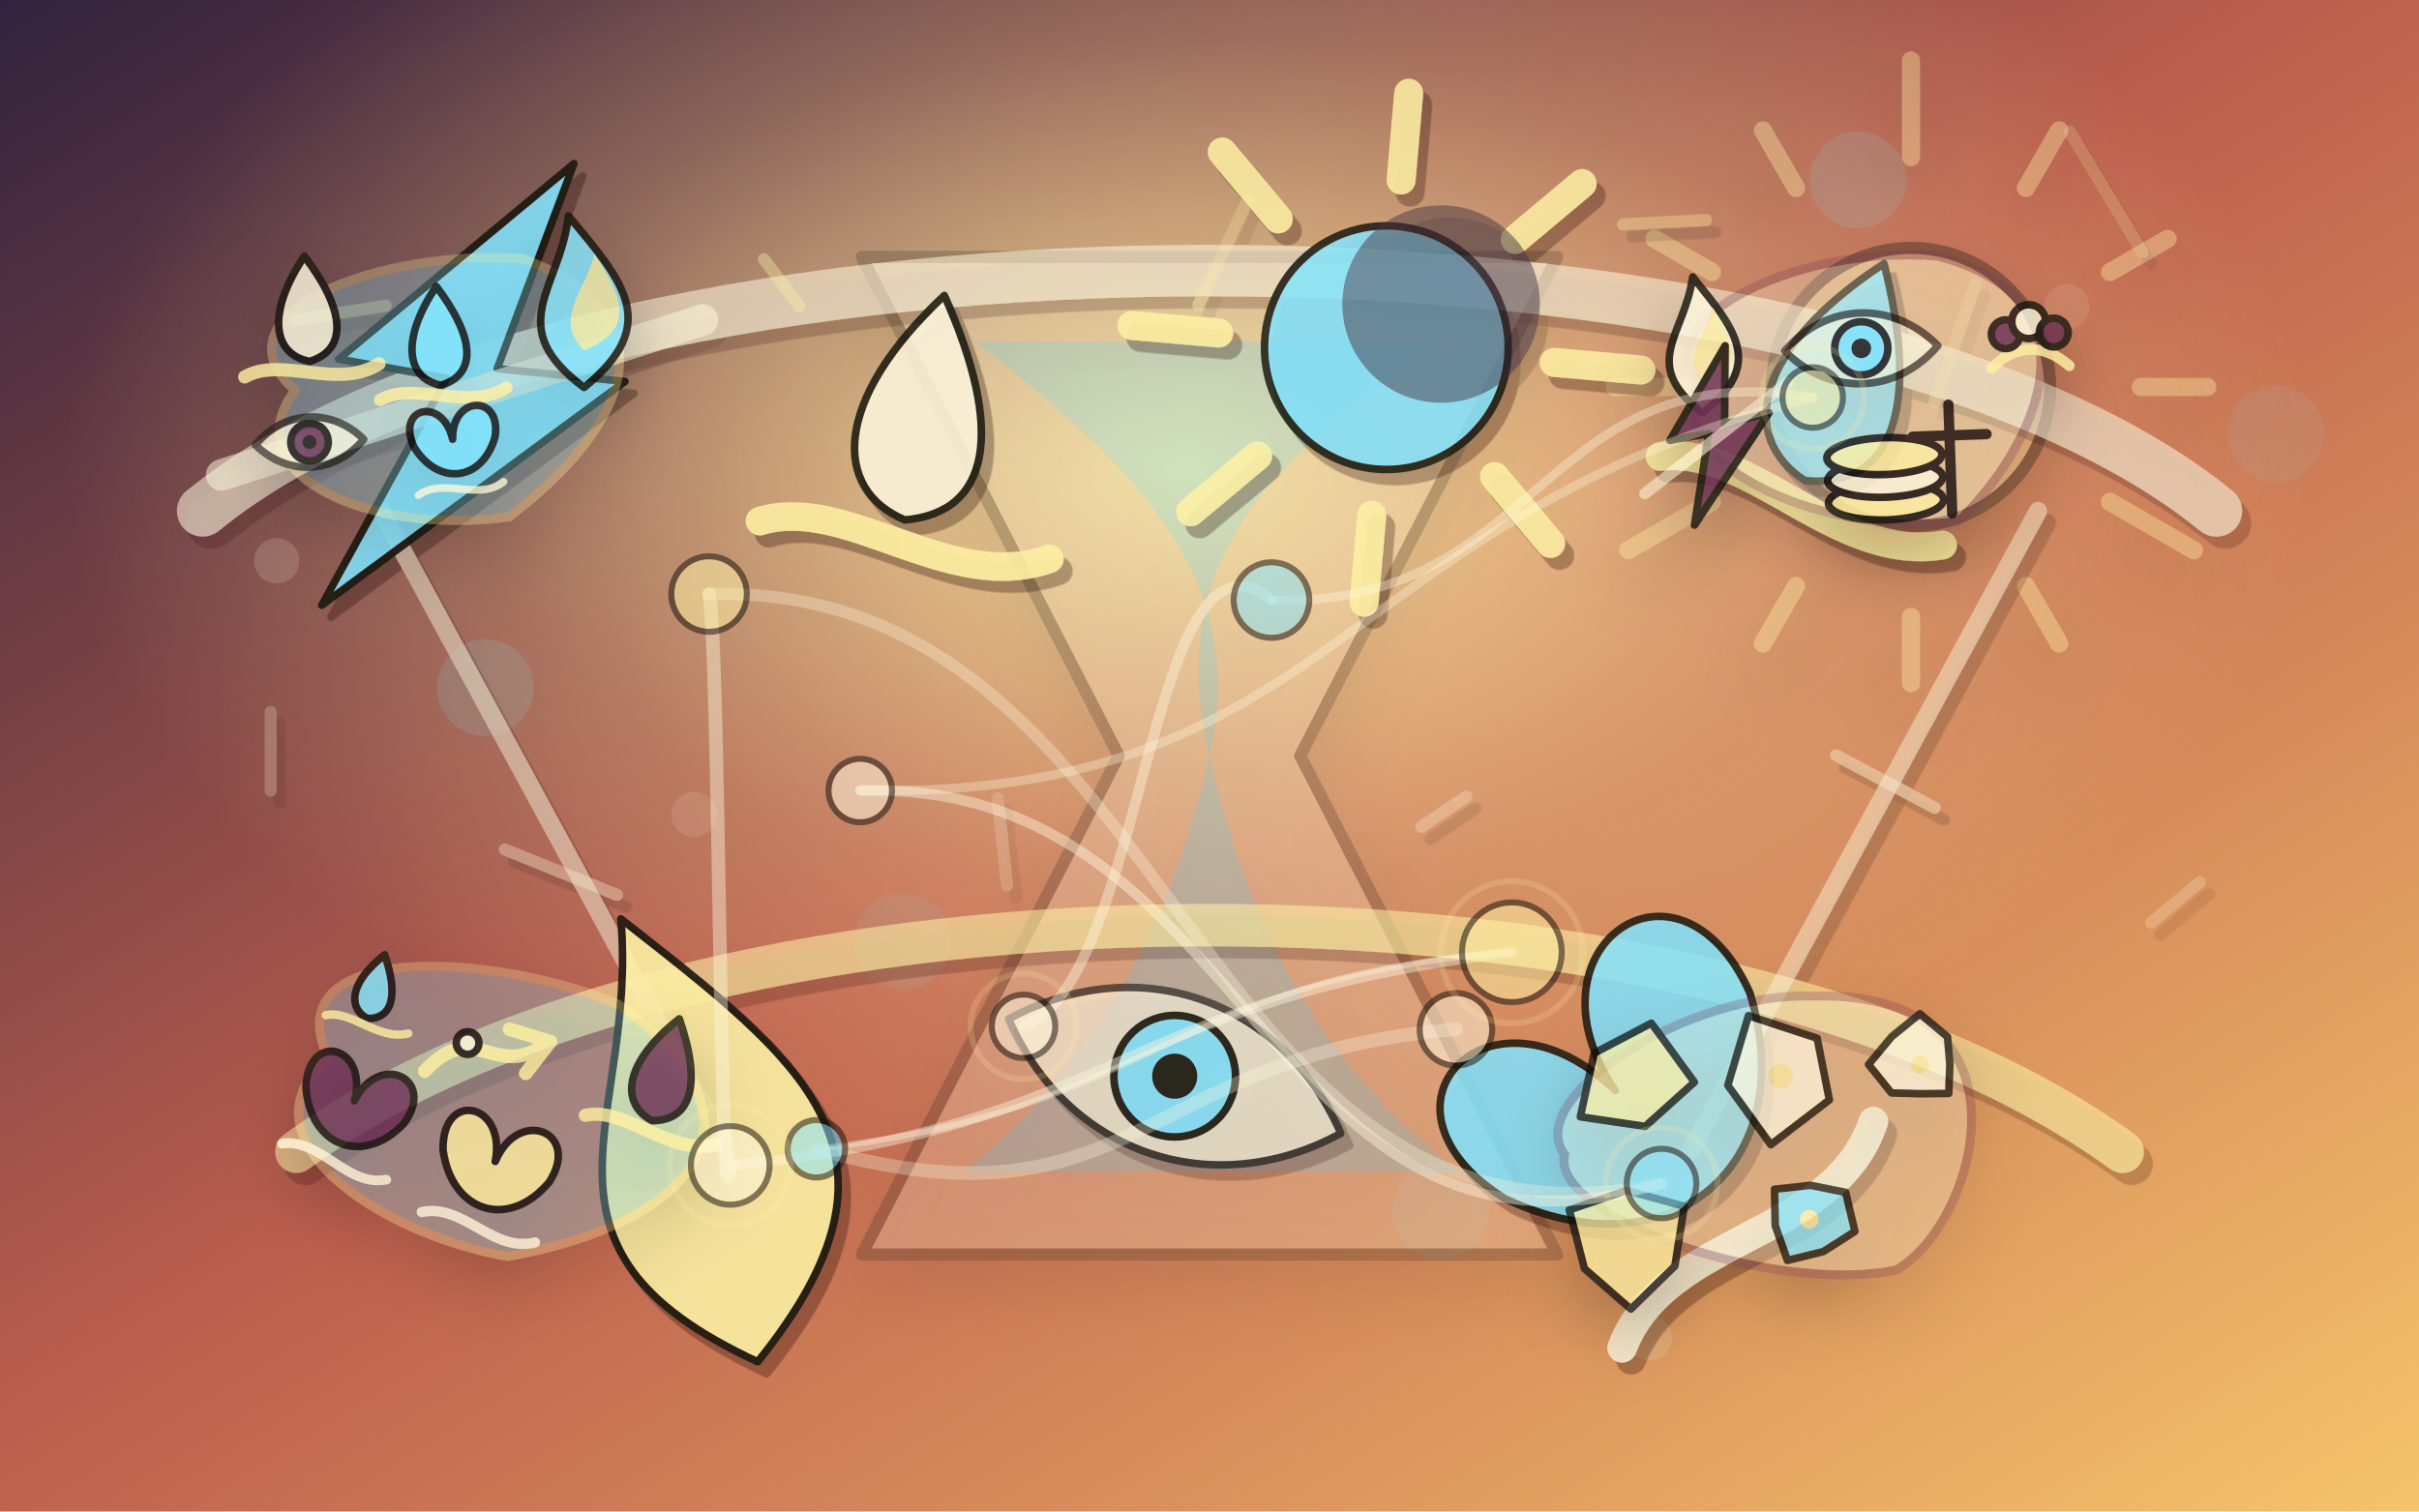
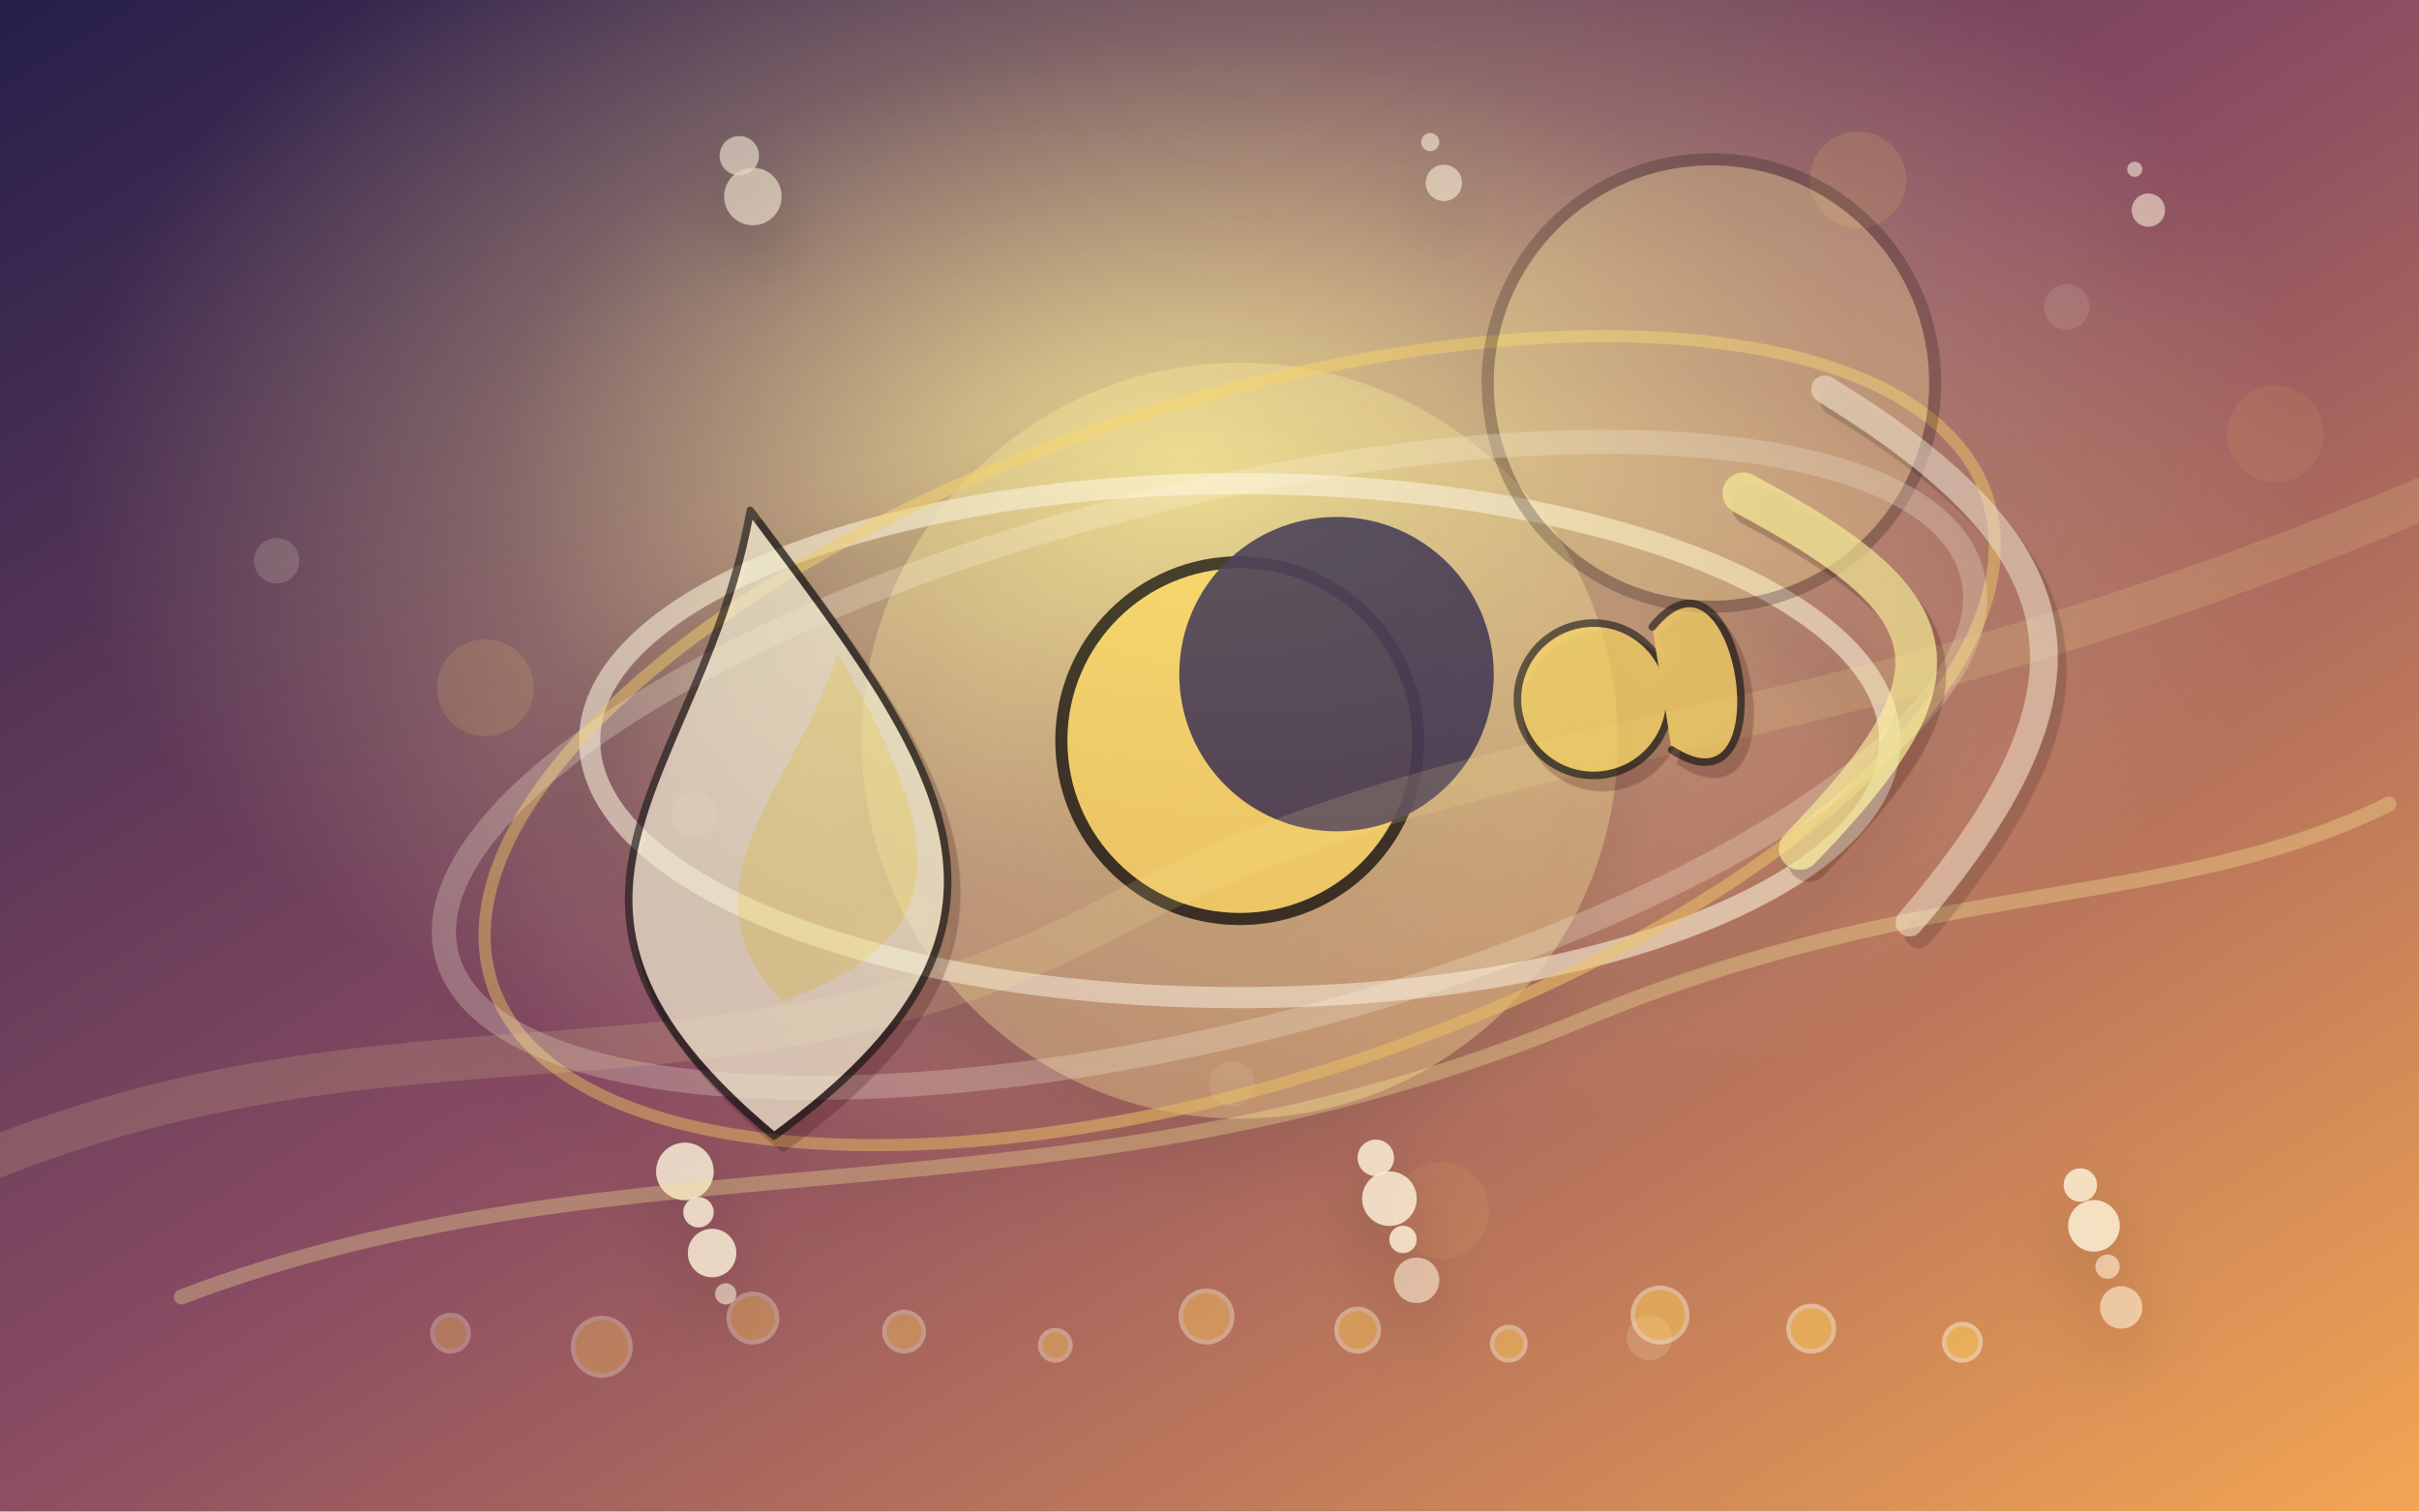
<svg xmlns="http://www.w3.org/2000/svg" width="1600" height="1000" viewBox="0 0 1600 1000" role="img" aria-labelledby="title desc">
  <defs>
    <linearGradient id="posterBg" x1="0" y1="0" x2="1" y2="1">
-       <stop offset="0%" stop-color="#30233d" />
-       <stop offset="48%" stop-color="#bd5f4e" />
-       <stop offset="100%" stop-color="#f5c46b" />
+       <stop offset="0%" stop-color="#251f4a" />
+       <stop offset="48%" stop-color="#884b62" />
+       <stop offset="100%" stop-color="#f3a653" />
    </linearGradient>
    <radialGradient id="warmGlow" cx="49%" cy="31%" r="46%">
-       <stop offset="0%" stop-color="#fff2a5" stop-opacity=".88" />
-       <stop offset="62%" stop-color="#fff2a5" stop-opacity=".24" />
-       <stop offset="100%" stop-color="#fff2a5" stop-opacity="0" />
+       <stop offset="0%" stop-color="#fff29b" stop-opacity=".88" />
+       <stop offset="62%" stop-color="#fff29b" stop-opacity=".24" />
+       <stop offset="100%" stop-color="#fff29b" stop-opacity="0" />
    </radialGradient>
    <filter id="posterShadow" x="-20%" y="-20%" width="140%" height="150%">
      <feDropShadow dx="0" dy="22" stdDeviation="22" flood-color="#140d08" flood-opacity=".32" />
    </filter>
    <filter id="hardInk" x="-20%" y="-20%" width="140%" height="150%">
      <feDropShadow dx="6" dy="8" stdDeviation="0" flood-color="#12100c" flood-opacity=".34" />
    </filter>
    <style>
      .ink { stroke: #16120d; stroke-width: 8; stroke-linecap: round; stroke-linejoin: round; }
      .thin { stroke: #16120d; stroke-width: 5; stroke-linecap: round; stroke-linejoin: round; }
    </style>
  </defs>
  <rect width="1600" height="1000" fill="url(#posterBg)" />
  <rect width="1600" height="1000" fill="url(#warmGlow)" />
-   <circle cx="597" cy="623" r="32" fill="#84e5ff" opacity="0.08" />
+   <circle cx="597" cy="623" r="32" fill="#ffdc62" opacity="0.08" />
  <circle cx="459" cy="539" r="15" fill="#fff8df" opacity="0.11" />
-   <circle cx="321" cy="455" r="32" fill="#84e5ff" opacity="0.13" />
+   <circle cx="321" cy="455" r="32" fill="#ffdc62" opacity="0.13" />
  <circle cx="183" cy="371" r="15" fill="#fff8df" opacity="0.16" />
-   <circle cx="1505" cy="287" r="32" fill="#84e5ff" opacity="0.08" />
+   <circle cx="1505" cy="287" r="32" fill="#ffdc62" opacity="0.08" />
  <circle cx="1367" cy="203" r="15" fill="#fff8df" opacity="0.11" />
-   <circle cx="1229" cy="119" r="32" fill="#84e5ff" opacity="0.13" />
+   <circle cx="1229" cy="119" r="32" fill="#ffdc62" opacity="0.13" />
  <circle cx="1091" cy="885" r="15" fill="#fff8df" opacity="0.16" />
-   <circle cx="953" cy="801" r="32" fill="#84e5ff" opacity="0.08" />
+   <circle cx="953" cy="801" r="32" fill="#ffdc62" opacity="0.08" />
  <circle cx="815" cy="717" r="15" fill="#fff8df" opacity="0.11" />
-   <g filter="url(#posterShadow)" opacity=".36">
-     <g id="poster-time-hourglass">
-       <path d="M570 170 L1030 170 L860 500 L1030 830 L570 830 L740 500Z" fill="#fff8df" opacity=".58" class="ink" />
-       <path d="M645 226 C760 315 825 386 800 500 C772 626 715 712 638 775 L964 775 C878 706 828 625 800 500 C772 381 826 310 955 226Z" fill="#84e5ff" opacity=".86" />
-       <circle cx="1264" cy="256" r="92" fill="#fff2a5" class="ink" />
-       <path d="M1264 104 L1264 40" stroke="#fff2a5" stroke-width="12" stroke-linecap="round" transform="rotate(0 1264 256)" />
-       <path d="M1264 104 L1264 60" stroke="#fff2a5" stroke-width="12" stroke-linecap="round" transform="rotate(30 1264 256)" />
-       <path d="M1264 104 L1264 60" stroke="#fff2a5" stroke-width="12" stroke-linecap="round" transform="rotate(60 1264 256)" />
-       <path d="M1264 104 L1264 60" stroke="#fff2a5" stroke-width="12" stroke-linecap="round" transform="rotate(90 1264 256)" />
-       <path d="M1264 104 L1264 40" stroke="#fff2a5" stroke-width="12" stroke-linecap="round" transform="rotate(120 1264 256)" />
-       <path d="M1264 104 L1264 60" stroke="#fff2a5" stroke-width="12" stroke-linecap="round" transform="rotate(150 1264 256)" />
-       <path d="M1264 104 L1264 60" stroke="#fff2a5" stroke-width="12" stroke-linecap="round" transform="rotate(180 1264 256)" />
-       <path d="M1264 104 L1264 60" stroke="#fff2a5" stroke-width="12" stroke-linecap="round" transform="rotate(210 1264 256)" />
-       <path d="M1264 104 L1264 40" stroke="#fff2a5" stroke-width="12" stroke-linecap="round" transform="rotate(240 1264 256)" />
-       <path d="M1264 104 L1264 60" stroke="#fff2a5" stroke-width="12" stroke-linecap="round" transform="rotate(270 1264 256)" />
-       <path d="M1264 104 L1264 60" stroke="#fff2a5" stroke-width="12" stroke-linecap="round" transform="rotate(300 1264 256)" />
-       <path d="M1264 104 L1264 60" stroke="#fff2a5" stroke-width="12" stroke-linecap="round" transform="rotate(330 1264 256)" />
+   <g id="semantic-scene" data-scene-group="C07_TIME_CYCLE_LIGHT" data-primary-category="time_light" filter="url(#posterShadow)" opacity=".76">
+     <g id="poster-time-orbits">
+       <circle cx="820" cy="490" r="250" fill="#fff29b" opacity=".36" />
+       <circle cx="820" cy="490" r="118" fill="#ffdc62" class="ink" />
+       <circle cx="884" cy="446" r="104" fill="#251f4a" opacity=".92" />
+       <ellipse cx="820" cy="490" rx="430" ry="170" fill="none" stroke="#fff8df" stroke-width="14" opacity=".7" />
+       <ellipse cx="820" cy="490" rx="520" ry="225" fill="none" stroke="#ffdc62" stroke-width="8" opacity=".5" transform="rotate(-18 820 490)" />
+       <circle cx="910" cy="766" r="12" fill="#fff8df" opacity=".72" />
+       <circle cx="453" cy="775" r="19" fill="#fff8df" opacity=".72" />
+       <circle cx="1376" cy="784" r="11" fill="#fff8df" opacity=".72" />
+       <circle cx="919" cy="793" r="18" fill="#fff8df" opacity=".72" />
+       <circle cx="462" cy="802" r="10" fill="#fff8df" opacity=".72" />
+       <circle cx="1385" cy="811" r="17" fill="#fff8df" opacity=".72" />
+       <circle cx="928" cy="820" r="9" fill="#fff8df" opacity=".72" />
+       <circle cx="471" cy="829" r="16" fill="#fff8df" opacity=".72" />
+       <circle cx="1394" cy="838" r="8" fill="#fff8df" opacity=".72" />
+       <circle cx="937" cy="847" r="15" fill="#fff8df" opacity=".72" />
+       <circle cx="480" cy="856" r="7" fill="#fff8df" opacity=".72" />
+       <circle cx="1403" cy="865" r="14" fill="#fff8df" opacity=".72" />
+       <circle cx="946" cy="94" r="6" fill="#fff8df" opacity=".72" />
+       <circle cx="489" cy="103" r="13" fill="#fff8df" opacity=".72" />
+       <circle cx="1412" cy="112" r="5" fill="#fff8df" opacity=".72" />
+       <circle cx="955" cy="121" r="12" fill="#fff8df" opacity=".72" />
+       <circle cx="498" cy="130" r="19" fill="#fff8df" opacity=".72" />
+       <circle cx="1421" cy="139" r="11" fill="#fff8df" opacity=".72" />
    </g>
  </g>
-   <g id="pair-signature-mural" filter="url(#hardInk)">
-     <g opacity=".98">
-       <path d="M134 338 C394 126 1206 126 1466 338" fill="none" stroke="#fff8df" stroke-width="34" stroke-linecap="round" opacity=".56" />
-       <path d="M196 762 C470 562 1130 562 1404 762" fill="none" stroke="#fff2a5" stroke-width="28" stroke-linecap="round" opacity=".58" />
-       <path d="M252 338 L482 762 M1348 338 L1118 762" stroke="#fff8df" stroke-width="12" stroke-linecap="round" opacity=".45" />
-       <g transform="rotate(17.0 309.0 258.0)">
-         <g transform="rotate(-1 309.0 258.0)" opacity=".88">
-           <path d="M335.6 94.6 L221.6 261.8 L293.8 254.2 L255.8 421.4 L407.8 223.8 L324.2 239.0Z" fill="#84e5ff" class="thin" />
-           <path d="M168.4 356.8 L445.8 170.6" stroke="#fff8df" stroke-width="20.9" stroke-linecap="round" opacity=".62" />
-         </g>
-       </g>
-       <g transform="rotate(10.0 609.0 284.0)">
-         <g opacity=".86">
-           <path d="M609.0 194.1 C548.1 275.3 558.2 333.3 609.0 344.9 C664.1 330.4 664.1 275.3 609.0 194.1Z" fill="#fff8df" class="thin" />
-           <path d="M514.8 362.3 C568.4 334.8 646.7 388.4 707.6 353.6" fill="none" stroke="#fff2a5" stroke-width="18.9" stroke-linecap="round" />
-         </g>
-       </g>
-       <g transform="rotate(3.0 917.0 230.0)">
-         <g opacity=".84">
-           <path d="M1028.3 233.9 L1085.9 235.9" stroke="#fff2a5" stroke-width="19.2" stroke-linecap="round" />
-           <path d="M992.9 311.4 L1032.2 353.6" stroke="#fff2a5" stroke-width="19.2" stroke-linecap="round" />
-           <path d="M913.1 341.3 L911.1 398.9" stroke="#fff2a5" stroke-width="19.2" stroke-linecap="round" />
-           <path d="M835.6 305.9 L793.4 345.2" stroke="#fff2a5" stroke-width="19.2" stroke-linecap="round" />
-           <path d="M805.7 226.1 L748.1 224.1" stroke="#fff2a5" stroke-width="19.2" stroke-linecap="round" />
-           <path d="M841.1 148.6 L801.8 106.4" stroke="#fff2a5" stroke-width="19.2" stroke-linecap="round" />
-           <path d="M920.9 118.7 L922.9 61.1" stroke="#fff2a5" stroke-width="19.2" stroke-linecap="round" />
-           <path d="M998.4 154.1 L1040.6 114.8" stroke="#fff2a5" stroke-width="19.2" stroke-linecap="round" />
-           <circle cx="917.0" cy="230.0" r="80.6" fill="#84e5ff" class="thin" />
-           <circle cx="951.6" cy="199.3" r="65.3" fill="#30233d" opacity=".5" />
-         </g>
-       </g>
-       <g transform="rotate(20.0 1215.0 260.0)">
-         <g opacity=".86">
-           <path d="M1215.0 168.9 C1153.3 251.2 1163.5 310.0 1215.0 321.7 C1270.9 307.0 1270.9 251.2 1215.0 168.9Z" fill="#84e5ff" class="thin" />
-           <path d="M1119.5 339.4 C1173.8 311.4 1253.2 365.8 1315.0 330.6" fill="none" stroke="#fff2a5" stroke-width="19.1" stroke-linecap="round" />
-         </g>
-       </g>
-       <g transform="rotate(-15.0 465.0 766.0)">
-         <g opacity=".88">
-           <path d="M465.0 905.7 C325.3 789.3 430.1 731.1 453.4 599.2 C546.5 723.3 608.6 800.9 465.0 905.7Z" fill="#fff2a5" class="thin" />
-           <path d="M468.9 839.7 C414.6 781.5 476.6 735.0 496.0 669.0 C550.4 762.1 554.2 808.7 468.9 839.7Z" fill="#fff2a5" opacity=".86" />
-         </g>
-       </g>
-       <g transform="rotate(19.0 777.0 712.0)">
-         <g opacity=".84">
-           <path d="M660.8 712.0 C726.3 640.5 827.7 640.5 893.2 712.0 C827.7 783.5 726.3 783.5 660.8 712.0Z" fill="#fff8df" opacity=".74" class="thin" />
-           <circle cx="777.0" cy="712.0" r="40.2" fill="#84e5ff" class="thin" />
-           <circle cx="777.0" cy="712.0" r="14.9" fill="#16120d" />
-         </g>
-       </g>
-       <g transform="rotate(-20.0 1089.0 740.0)">
-         <g transform="rotate(-20 1089.0 740.0)" opacity=".84">
-           <path d="M983.2 720.4 C947.9 610.6 1073.3 598.9 1085.1 712.6 C1096.8 598.9 1226.2 610.6 1194.8 720.4 C1147.8 830.2 1034.1 830.2 983.2 720.4Z" fill="#84e5ff" class="thin" />
-           <path d="M979.2 845.8 C1049.8 806.6 1132.1 881.1 1202.7 838.0" fill="none" stroke="#fff8df" stroke-width="19.6" stroke-linecap="round" />
-         </g>
-       </g>
-       <path d="M1251.5 227.0 L1334.5 227.0" stroke="#fff2a5" stroke-width="8" stroke-linecap="round" opacity="0.18" transform="rotate(109 1293.0 227.0)" />
-       <path d="M1418.0 597.0 L1460.0 597.0" stroke="#fff8df" stroke-width="8" stroke-linecap="round" opacity="0.23" transform="rotate(140 1439.0 597.0)" />
-       <path d="M194.5 207.0 L255.5 207.0" stroke="#fff2a5" stroke-width="8" stroke-linecap="round" opacity="0.28" transform="rotate(171 225.0 207.0)" />
-       <path d="M331.0 577.0 L411.0 577.0" stroke="#fff8df" stroke-width="8" stroke-linecap="round" opacity="0.33" transform="rotate(22 371.0 577.0)" />
-       <path d="M497.5 187.0 L536.5 187.0" stroke="#fff2a5" stroke-width="8" stroke-linecap="round" opacity="0.38" transform="rotate(53 517.0 187.0)" />
-       <path d="M634.0 557.0 L692.0 557.0" stroke="#fff8df" stroke-width="8" stroke-linecap="round" opacity="0.18" transform="rotate(84 663.0 557.0)" />
-       <path d="M770.5 167.0 L847.5 167.0" stroke="#fff2a5" stroke-width="8" stroke-linecap="round" opacity="0.23" transform="rotate(115 809.0 167.0)" />
-       <path d="M937.0 537.0 L973.0 537.0" stroke="#fff8df" stroke-width="8" stroke-linecap="round" opacity="0.28" transform="rotate(146 955.0 537.0)" />
-       <path d="M1073.5 147.0 L1128.5 147.0" stroke="#fff2a5" stroke-width="8" stroke-linecap="round" opacity="0.33" transform="rotate(177 1101.0 147.0)" />
-       <path d="M1210.0 517.0 L1284.0 517.0" stroke="#fff8df" stroke-width="8" stroke-linecap="round" opacity="0.38" transform="rotate(28 1247.0 517.0)" />
-       <path d="M1346.5 127.0 L1439.5 127.0" stroke="#fff2a5" stroke-width="8" stroke-linecap="round" opacity="0.18" transform="rotate(59 1393.0 127.0)" />
-       <path d="M153.0 497.0 L205.0 497.0" stroke="#fff8df" stroke-width="8" stroke-linecap="round" opacity="0.23" transform="rotate(90 179.0 497.0)" />
-     </g>
+   <g id="semantic-atmosphere" opacity=".72">
+     <circle cx="1132.0" cy="253.4" r="148" fill="#fff29b" opacity=".34" class="ink" />
+     <ellipse cx="800" cy="506" rx="520" ry="178" fill="none" stroke="#fff8df" stroke-width="16" opacity=".34" transform="rotate(-14 800 506)" />
+     <circle cx="910" cy="766" r="12" fill="#fff8df" opacity=".72" />
+     <circle cx="453" cy="775" r="19" fill="#fff8df" opacity=".72" />
+     <circle cx="1376" cy="784" r="11" fill="#fff8df" opacity=".72" />
+     <circle cx="919" cy="793" r="18" fill="#fff8df" opacity=".72" />
+     <circle cx="462" cy="802" r="10" fill="#fff8df" opacity=".72" />
+     <circle cx="1385" cy="811" r="17" fill="#fff8df" opacity=".72" />
+     <circle cx="928" cy="820" r="9" fill="#fff8df" opacity=".72" />
+     <circle cx="471" cy="829" r="16" fill="#fff8df" opacity=".72" />
+     <path d="M-59.0 790 C250 642 464 752 740 604 C1010 462 1214 514 1710 282" fill="none" stroke="#fff29b" stroke-width="28" stroke-linecap="round" opacity=".20" />
+     <path d="M120 858 C420 744 702 818 1048 674 C1280 578 1434 604 1580 532" fill="none" stroke="#fff29b" stroke-width="10" stroke-linecap="round" opacity=".42" />
  </g>
-   <g id="semantic-layer-icons" filter="url(#posterShadow)">
-     <g transform="rotate(-3.0 295.0 253.0)" opacity=".92">
-       <path d="M195.0 253.0 C140.0 199.0 258.0 162.0 350.0 174.0 C450.0 217.0 413.0 289.0 332.0 344.0 C240.0 352.0 150.0 307.0 195.0 253.0Z" fill="#84e5ff" opacity=".28" stroke="#fff2a5" stroke-width="6" />
-       <g opacity=".86">
-         <path d="M205.8 164.7 C177.7 202.2 182.4 229.0 205.8 234.4 C231.3 227.7 231.3 202.2 205.8 164.7Z" fill="#fff8df" class="thin" />
-         <path d="M162.2 242.4 C187.0 229.7 223.2 254.5 251.4 238.4" fill="none" stroke="#fff2a5" stroke-width="8.7" stroke-linecap="round" />
-       </g>
-       <g opacity=".86">
-         <path d="M291.9 189.2 C265.4 224.5 269.8 249.7 291.9 254.7 C315.8 248.4 315.8 224.5 291.9 189.2Z" fill="#84e5ff" class="thin" />
-         <path d="M250.9 262.3 C274.3 250.3 308.3 273.6 334.7 258.5" fill="none" stroke="#fff2a5" stroke-width="8.2" stroke-linecap="round" />
-       </g>
+   <g id="semantic-focal-cues" filter="url(#hardInk)">
+     <g transform="rotate(0.0 512.0 563.0)" opacity=".70">
      <g opacity=".88">
-         <path d="M386.0 261.1 C334.2 217.9 373.0 196.3 381.7 147.3 C416.2 193.4 439.3 222.2 386.0 261.1Z" fill="#84e5ff" class="thin" />
-         <path d="M387.4 236.6 C367.3 215.0 390.3 197.7 397.5 173.2 C417.7 207.8 419.1 225.1 387.4 236.6Z" fill="#fff2a5" opacity=".86" />
-       </g>
-       <g opacity=".84">
-         <path d="M166.9 287.7 C187.2 265.6 218.4 265.6 238.7 287.7 C218.4 309.8 187.2 309.8 166.9 287.7Z" fill="#fff8df" opacity=".74" class="thin" />
-         <circle cx="202.8" cy="287.7" r="12.4" fill="#6b2f56" class="thin" />
-         <circle cx="202.8" cy="287.7" r="4.6" fill="#16120d" />
-       </g>
-       <g transform="rotate(-4 298.9 297.7)" opacity=".84">
-         <path d="M271.9 292.7 C262.9 264.7 294.9 261.7 297.9 290.7 C300.9 261.7 333.9 264.7 325.9 292.7 C313.9 320.7 284.9 320.7 271.9 292.7Z" fill="#84e5ff" class="thin" />
-         <path d="M270.9 324.7 C288.9 314.7 309.9 333.7 327.9 322.7" fill="none" stroke="#fff8df" stroke-width="5.0" stroke-linecap="round" />
+         <path d="M512.0 751.6 C323.4 594.4 464.8 515.8 496.3 337.7 C622.0 505.4 705.9 610.2 512.0 751.6Z" fill="#fff8df" class="thin" />
+         <path d="M517.2 662.6 C443.9 584.0 527.7 521.1 553.9 432.0 C627.3 557.8 632.5 620.6 517.2 662.6Z" fill="#fff29b" opacity=".86" />
      </g>
    </g>
-     <g transform="rotate(-2.0 1239.0 253.0)" opacity=".92">
-       <path d="M1128.0 253.0 C1082.0 212.0 1186.0 159.0 1285.0 171.0 C1396.0 205.0 1343.0 301.0 1292.0 347.0 C1193.0 355.0 1092.0 294.0 1128.0 253.0Z" fill="#fff8df" opacity=".28" stroke="#6b2f56" stroke-width="6" />
-       <g opacity=".88">
-         <path d="M1125.5 269.2 C1084.5 235.0 1115.3 217.9 1122.1 179.1 C1149.5 215.6 1167.7 238.4 1125.5 269.2Z" fill="#fff8df" class="thin" />
-         <path d="M1126.7 249.8 C1110.7 232.7 1128.9 219.0 1134.6 199.7 C1150.6 227.0 1151.7 240.7 1126.7 249.8Z" fill="#fff2a5" opacity=".86" />
-       </g>
-       <g opacity=".84">
-         <path d="M1181.2 230.2 C1209.8 199.0 1254.0 199.0 1282.6 230.2 C1254.0 261.4 1209.8 261.4 1181.2 230.2Z" fill="#fff8df" opacity=".74" class="thin" />
-         <circle cx="1231.9" cy="230.2" r="17.6" fill="#84e5ff" class="thin" />
-         <circle cx="1231.9" cy="230.2" r="6.5" fill="#16120d" />
-       </g>
+     <g transform="rotate(-9.0 1140.0 449.0)" opacity=".70">
      <g opacity=".86">
-         <path d="M1317.4 246.5 C1333.7 231.0 1352.7 231.0 1369.0 246.5" fill="none" stroke="#fff2a5" stroke-width="7.0" stroke-linecap="round" />
-         <circle cx="1327.7" cy="224.2" r="9.5" fill="#6b2f56" class="thin" />
-         <circle cx="1343.2" cy="216.4" r="11.2" fill="#fff8df" class="thin" />
-         <circle cx="1359.5" cy="224.2" r="9.5" fill="#6b2f56" class="thin" />
-       </g>
-       <g transform="rotate(-2 1134.5 284.1)" opacity=".88">
-         <path d="M1144.0 225.6 L1103.2 285.5 L1129.1 282.8 L1115.5 342.6 L1169.9 271.9 L1140.0 277.3Z" fill="#6b2f56" class="thin" />
-         <path d="M1084.2 319.5 L1183.5 252.8" stroke="#fff8df" stroke-width="7.5" stroke-linecap="round" opacity=".62" />
-       </g>
-       <g opacity=".86">
-         <ellipse cx="1244.7" cy="332.0" rx="38.1" ry="12.2" fill="#fff2a5" class="thin" />
-         <ellipse cx="1244.7" cy="317.0" rx="38.1" ry="12.2" fill="#fff8df" class="thin" />
-         <ellipse cx="1244.7" cy="302.0" rx="38.1" ry="12.2" fill="#fff2a5" class="thin" />
-         <path d="M1288.2 269.4 L1288.2 341.5 M1263.7 289.8 L1312.7 289.8" stroke="#16120d" stroke-width="6.8" stroke-linecap="round" />
-       </g>
-     </g>
-     <g transform="rotate(15.0 333.0 731.0)" opacity=".92">
-       <path d="M213.0 731.0 C157.0 664.0 304.0 635.0 389.0 647.0 C509.0 691.0 480.0 771.0 362.0 827.0 C277.0 835.0 167.0 798.0 213.0 731.0Z" fill="#84e5ff" opacity=".28" stroke="#fff2a5" stroke-width="6" />
-       <g opacity=".86">
-         <path d="M231.4 655.4 C213.7 678.9 216.7 695.7 231.4 699.1 C247.3 694.9 247.3 678.9 231.4 655.4Z" fill="#84e5ff" class="thin" />
-         <path d="M204.1 704.1 C219.6 696.1 242.3 711.7 259.9 701.6" fill="none" stroke="#fff2a5" stroke-width="5.5" stroke-linecap="round" />
-       </g>
-       <g opacity=".86">
-         <path d="M276.9 722.9 C300.4 678.8 323.0 719.2 352.1 682.5" fill="none" stroke="#fff2a5" stroke-width="9.0" stroke-linecap="round" />
-         <path d="M352.1 682.5 L323.9 681.6 M352.1 682.5 L341.8 707.0" fill="none" stroke="#fff2a5" stroke-width="9.0" stroke-linecap="round" />
-         <circle cx="299.5" cy="697.6" r="7.5" fill="#fff8df" class="thin" />
-       </g>
-       <g opacity=".86">
-         <path d="M430.6 645.9 C402.5 683.4 407.2 710.2 430.6 715.6 C456.1 708.9 456.1 683.4 430.6 645.9Z" fill="#6b2f56" class="thin" />
-         <path d="M387.1 723.6 C411.8 710.9 448.0 735.7 476.2 719.6" fill="none" stroke="#fff2a5" stroke-width="8.7" stroke-linecap="round" />
-       </g>
-       <g transform="rotate(6 237.4 763.1)" opacity=".84">
-         <path d="M202.8 756.7 C191.3 720.8 232.2 717.0 236.1 754.1 C239.9 717.0 282.2 720.8 271.9 756.7 C256.6 792.5 219.4 792.5 202.8 756.7Z" fill="#6b2f56" class="thin" />
-         <path d="M201.5 797.6 C224.6 784.8 251.4 809.2 274.5 795.1" fill="none" stroke="#fff8df" stroke-width="6.4" stroke-linecap="round" />
-       </g>
-       <g transform="rotate(2 338.5 778.1)" opacity=".84">
-         <path d="M301.8 771.3 C289.5 733.2 333.0 729.1 337.1 768.6 C341.2 729.1 386.1 733.2 375.2 771.3 C358.9 809.4 319.4 809.4 301.8 771.3Z" fill="#fff2a5" class="thin" />
-         <path d="M300.4 814.8 C324.9 801.2 353.4 827.0 377.9 812.1" fill="none" stroke="#fff8df" stroke-width="6.8" stroke-linecap="round" />
-       </g>
-     </g>
-     <g transform="rotate(-6.0 1185.0 748.0)" opacity=".92">
-       <path d="M1034.0 748.0 C1010.0 708.0 1126.0 649.0 1209.0 661.0 C1360.0 673.0 1301.0 823.0 1244.0 847.0 C1161.0 855.0 1020.0 788.0 1034.0 748.0Z" fill="#fff8df" opacity=".28" stroke="#6b2f56" stroke-width="6" />
-       <g opacity=".78">
-         <polygon points="1124.4,709.4 1089.0,735.1 1047.0,724.3 1060.5,683.4 1100.2,667.6" fill="#fff2a5" class="thin" />
-         <circle cx="1083.0" cy="704.4" r="8.1" fill="#fff2a5" />
-       </g>
-       <g opacity=".78">
-         <polygon points="1212.0,730.4 1170.4,755.8 1146.2,713.8 1164.6,669.4 1208.2,689.0" fill="#fff8df" class="thin" />
-         <circle cx="1181.5" cy="711.4" r="8.1" fill="#fff2a5" />
-       </g>
-       <g opacity=".78">
-         <polygon points="1293.7,715.4 1291.0,734.4 1272.0,732.6 1253.3,730.1 1240.2,709.8 1257.5,693.0 1277.5,680.0 1294.1,697.1" fill="#fff8df" class="thin" />
-         <circle cx="1274.0" cy="713.4" r="6.0" fill="#fff2a5" />
-       </g>
-       <g opacity=".78">
-         <polygon points="1098.9,829.0 1066.9,854.3 1039.2,824.5 1033.3,784.8 1072.3,776.0 1109.2,790.4" fill="#fff2a5" class="thin" />
-         <circle cx="1070.0" cy="809.5" r="8.3" fill="#fff2a5" />
-       </g>
-       <g opacity=".78">
-         <polygon points="1219.7,818.7 1197.5,829.8 1173.3,833.1 1167.7,809.4 1169.7,785.4 1193.7,785.3 1216.3,792.4" fill="#84e5ff" class="thin" />
-         <circle cx="1190.5" cy="807.5" r="6.2" fill="#fff2a5" />
+         <circle cx="1053.0" cy="449.0" r="50.4" fill="#ffdc62" class="thin" />
+         <path d="M1098.8 407.8 C1167.5 345.9 1167.5 552.0 1098.8 490.2" fill="#ffdc62" class="thin" />
+         <path d="M1172.1 329.9 C1300.3 426.1 1300.3 471.9 1172.1 568.1" fill="none" stroke="#fff29b" stroke-width="27.5" stroke-linecap="round" />
+         <path d="M1236.2 270.4 C1391.9 403.2 1391.9 494.8 1236.2 627.6" fill="none" stroke="#fff8df" stroke-width="18.3" stroke-linecap="round" opacity=".72" />
      </g>
    </g>
  </g>
-   <g id="root-constellation">
-     <path d="M963.0 681.0 C751.5 698.0 751.5 819.0 540.0 760.0" fill="none" stroke="#fff8df" stroke-width="9" stroke-linecap="round" opacity="0.30" />
-     <path d="M540.0 760.0 C770.0 734.0 770.0 647.0 1000.0 630.0" fill="none" stroke="#fff8df" stroke-width="4" stroke-linecap="round" opacity="0.37" />
-     <path d="M1000.0 630.0 C741.5 660.0 741.5 745.0 483.0 771.0" fill="none" stroke="#fff8df" stroke-width="7" stroke-linecap="round" opacity="0.42" />
-     <path d="M483.0 771.0 C476.0 836.0 476.0 423.0 469.0 393.0" fill="none" stroke="#fff8df" stroke-width="9" stroke-linecap="round" opacity="0.43" />
-     <path d="M469.0 393.0 C784.0 385.0 784.0 848.0 1099.0 783.0" fill="none" stroke="#fff8df" stroke-width="8" stroke-linecap="round" opacity="0.31" />
-     <path d="M1099.0 783.0 C834.0 862.0 834.0 515.0 569.0 523.0" fill="none" stroke="#fff8df" stroke-width="7" stroke-linecap="round" opacity="0.43" />
-     <path d="M569.0 523.0 C884.0 529.0 884.0 342.0 1199.0 263.0" fill="none" stroke="#fff8df" stroke-width="6" stroke-linecap="round" opacity="0.33" />
-     <path d="M1199.0 263.0 C1020.0 232.0 1020.0 403.0 841.0 397.0" fill="none" stroke="#fff8df" stroke-width="6" stroke-linecap="round" opacity="0.37" />
-     <path d="M841.0 397.0 C759.0 331.0 759.0 648.0 677.0 679.0" fill="none" stroke="#fff8df" stroke-width="7" stroke-linecap="round" opacity="0.41" />
-     <circle cx="963.0" cy="681.0" r="24" fill="#fff8df" opacity=".52" stroke="#16120d" stroke-width="4" />
-     <circle cx="540.0" cy="760.0" r="19" fill="#84e5ff" opacity=".52" stroke="#16120d" stroke-width="4" />
-     <circle cx="1000.0" cy="630.0" r="33" fill="#fff2a5" opacity=".52" stroke="#16120d" stroke-width="4" />
-     <circle cx="1000.0" cy="630.0" r="47" fill="none" stroke="#fff2a5" stroke-width="4" opacity=".18" />
-     <circle cx="483.0" cy="771.0" r="26" fill="#fff8df" opacity=".52" stroke="#16120d" stroke-width="4" />
-     <circle cx="483.0" cy="771.0" r="40" fill="none" stroke="#fff2a5" stroke-width="4" opacity=".18" />
-     <circle cx="469.0" cy="393.0" r="25" fill="#fff2a5" opacity=".52" stroke="#16120d" stroke-width="4" />
-     <circle cx="1099.0" cy="783.0" r="23" fill="#84e5ff" opacity=".52" stroke="#16120d" stroke-width="4" />
-     <circle cx="1099.0" cy="783.0" r="37" fill="none" stroke="#fff2a5" stroke-width="4" opacity=".18" />
-     <circle cx="569.0" cy="523.0" r="21" fill="#fff8df" opacity=".52" stroke="#16120d" stroke-width="4" />
-     <circle cx="1199.0" cy="263.0" r="20" fill="#fff2a5" opacity=".52" stroke="#16120d" stroke-width="4" />
-     <circle cx="1199.0" cy="263.0" r="34" fill="none" stroke="#fff2a5" stroke-width="4" opacity=".18" />
-     <circle cx="841.0" cy="397.0" r="25" fill="#84e5ff" opacity=".52" stroke="#16120d" stroke-width="4" />
-     <circle cx="677.0" cy="679.0" r="21" fill="#fff8df" opacity=".52" stroke="#16120d" stroke-width="4" />
-     <circle cx="677.0" cy="679.0" r="35" fill="none" stroke="#fff2a5" stroke-width="4" opacity=".18" />
+   <g id="semantic-depth-cue">
+     <circle cx="298.0" cy="882.0" r="12" fill="#ffd35c" opacity="0.28" stroke="#fff8df" stroke-width="3" />
+     <circle cx="398.0" cy="891.0" r="19" fill="#ffd35c" opacity="0.30" stroke="#fff8df" stroke-width="3" />
+     <circle cx="498.0" cy="872.0" r="16" fill="#ffd35c" opacity="0.32" stroke="#fff8df" stroke-width="3" />
+     <circle cx="598.0" cy="881.0" r="13" fill="#ffd35c" opacity="0.34" stroke="#fff8df" stroke-width="3" />
+     <circle cx="698.0" cy="890.0" r="10" fill="#ffd35c" opacity="0.36" stroke="#fff8df" stroke-width="3" />
+     <circle cx="798.0" cy="871.0" r="17" fill="#ffd35c" opacity="0.38" stroke="#fff8df" stroke-width="3" />
+     <circle cx="898.0" cy="880.0" r="14" fill="#ffd35c" opacity="0.40" stroke="#fff8df" stroke-width="3" />
+     <circle cx="998.0" cy="889.0" r="11" fill="#ffd35c" opacity="0.42" stroke="#fff8df" stroke-width="3" />
+     <circle cx="1098.0" cy="870.0" r="18" fill="#ffd35c" opacity="0.44" stroke="#fff8df" stroke-width="3" />
+     <circle cx="1198.0" cy="879.0" r="15" fill="#ffd35c" opacity="0.46" stroke="#fff8df" stroke-width="3" />
+     <circle cx="1298.0" cy="888.0" r="12" fill="#ffd35c" opacity="0.48" stroke="#fff8df" stroke-width="3" />
  </g>
</svg>
